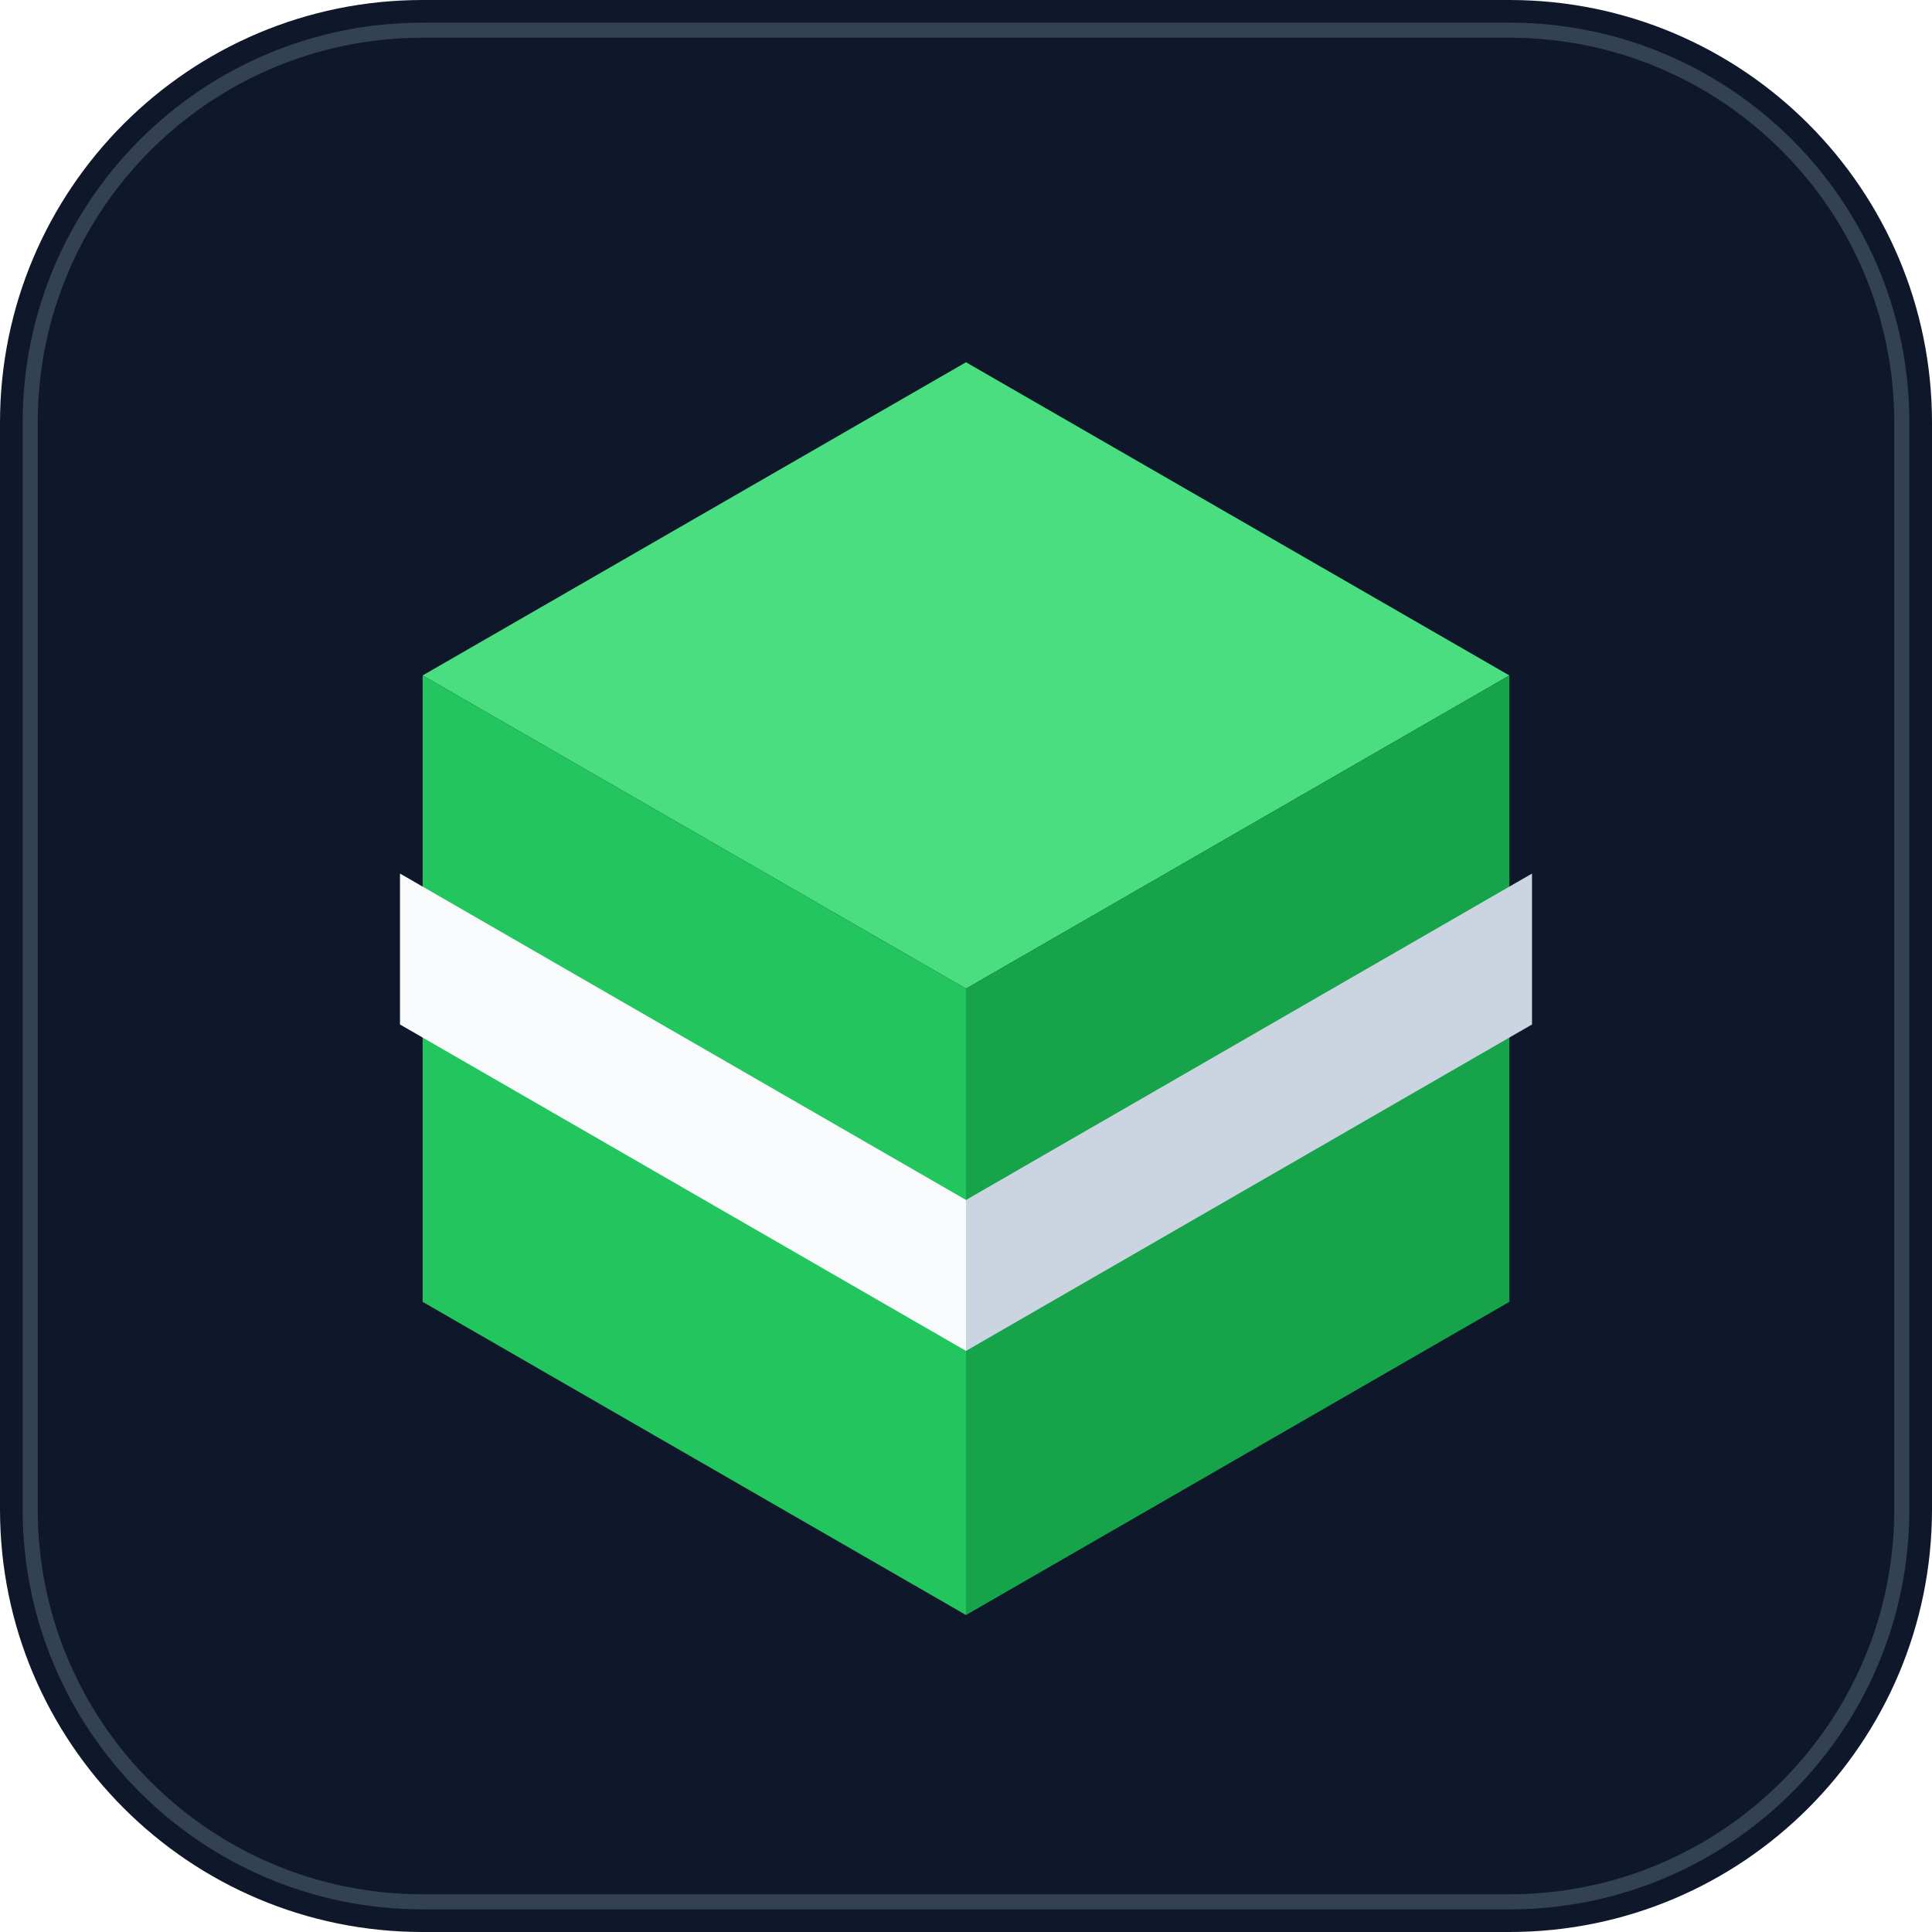
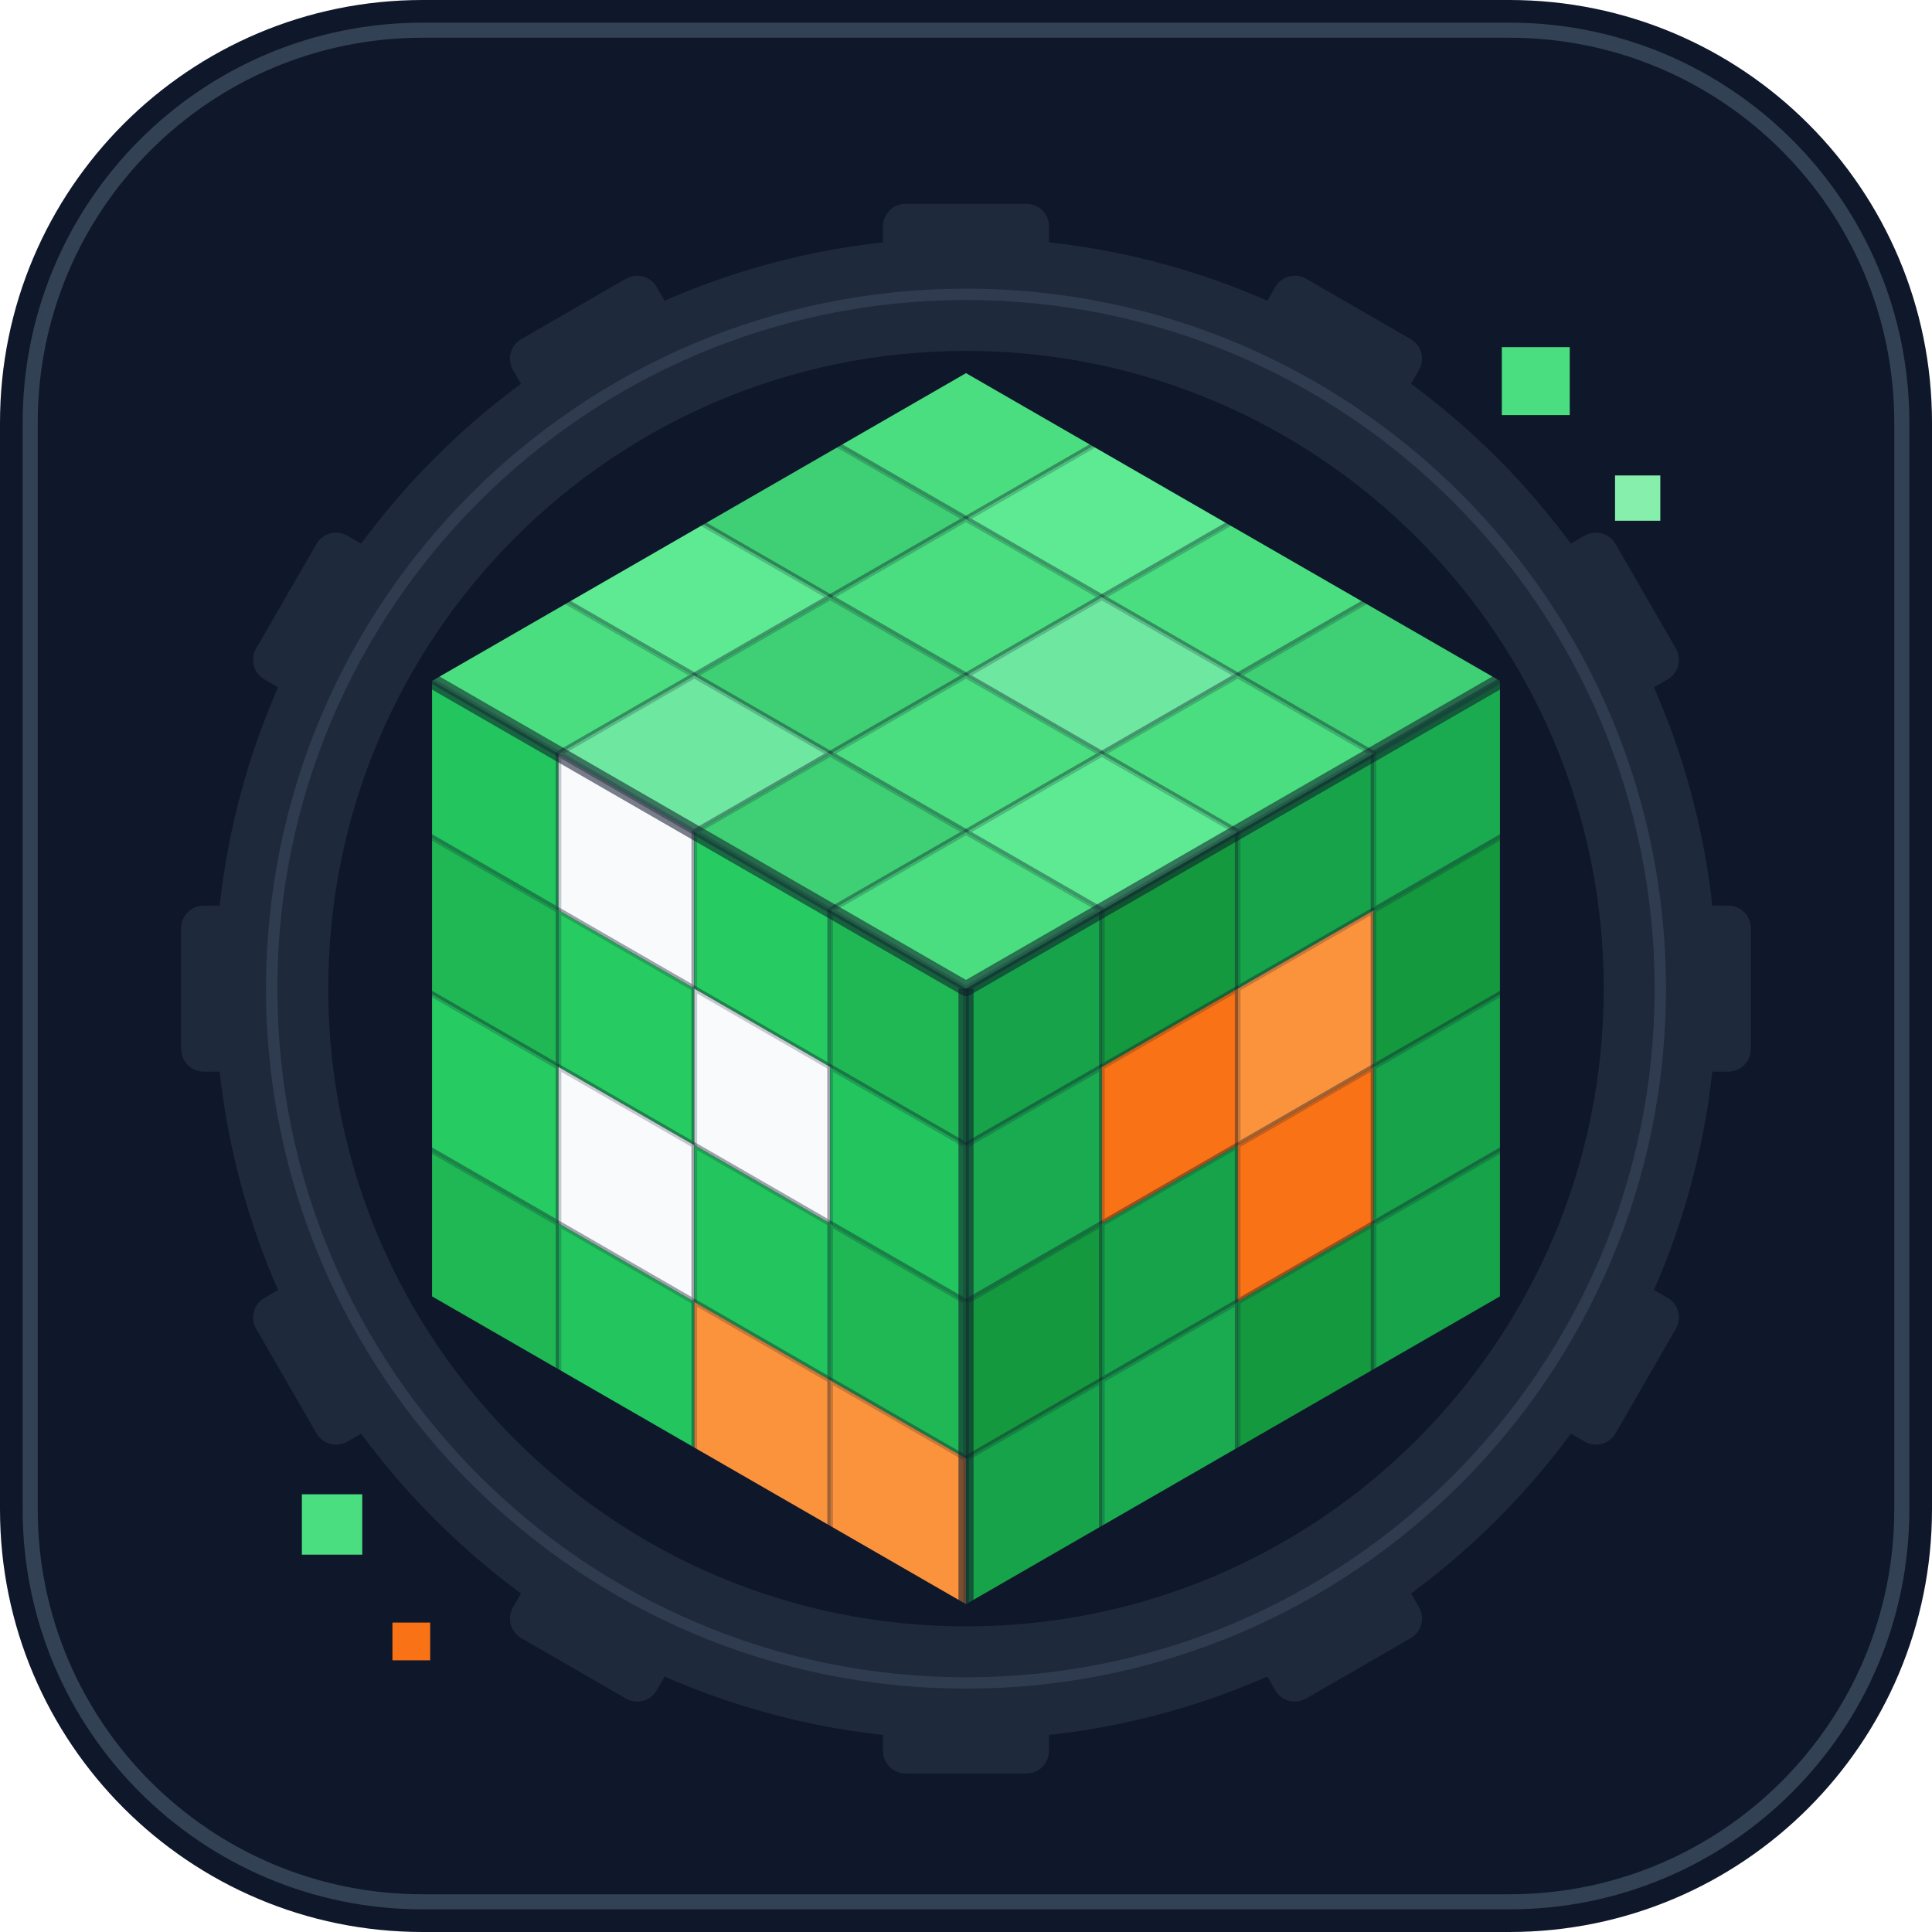
<svg xmlns="http://www.w3.org/2000/svg" viewBox="0 0 512 512" width="512" height="512" role="img" aria-labelledby="t">
  <rect width="512" height="512" rx="112" fill="#0f172a" />
  <rect x="8" y="8" width="496" height="496" rx="104" fill="none" stroke="#334155" stroke-width="4" />
-   <polygon points="256,96 400,179 256,262 112,179" fill="#4ade80" />
-   <polygon points="112,179 256,262 256,428 112,345" fill="#22c55e" />
-   <polygon points="256,262 400,179 400,345 256,428" fill="#16a34a" />
-   <polygon points="106,231.5 256,318 256,358 106,271.5" fill="#f8fafc" />
-   <polygon points="256,318 406,231.5 406,271.5 256,358" fill="#cbd5e1" />
+   <g fill="#1e293b">
+     <rect x="234" y="54" width="44" height="34" rx="6" transform="rotate(0 256 262)" />
+     <rect x="234" y="54" width="44" height="34" rx="6" transform="rotate(30 256 262)" />
+     <rect x="234" y="54" width="44" height="34" rx="6" transform="rotate(60 256 262)" />
+     <rect x="234" y="54" width="44" height="34" rx="6" transform="rotate(90 256 262)" />
+     <rect x="234" y="54" width="44" height="34" rx="6" transform="rotate(120 256 262)" />
+     <rect x="234" y="54" width="44" height="34" rx="6" transform="rotate(150 256 262)" />
+     <rect x="234" y="54" width="44" height="34" rx="6" transform="rotate(180 256 262)" />
+     <rect x="234" y="54" width="44" height="34" rx="6" transform="rotate(210 256 262)" />
+     <rect x="234" y="54" width="44" height="34" rx="6" transform="rotate(240 256 262)" />
+     <rect x="234" y="54" width="44" height="34" rx="6" transform="rotate(270 256 262)" />
+     <rect x="234" y="54" width="44" height="34" rx="6" transform="rotate(300 256 262)" />
+     <rect x="234" y="54" width="44" height="34" rx="6" transform="rotate(330 256 262)" />
+   </g>
+   <circle cx="256" cy="262" r="184" fill="none" stroke="#1e293b" stroke-width="30" />
+   <circle cx="256" cy="262" r="184" fill="none" stroke="#334155" stroke-width="3" opacity="0.8" />
+   <g stroke="#0f172a" stroke-opacity="0.22" stroke-width="1.5" stroke-linejoin="round">
+     <polygon points="256.00,96.00 292.00,116.75 256.00,137.50 220.00,116.75" fill="#4ade80" />
+     <polygon points="112.00,179.00 148.00,199.75 148.00,241.25 112.00,220.50" fill="#22c55e" />
+     <polygon points="256.00,262.00 292.00,241.25 292.00,282.75 256.00,303.50" fill="#16a34a" />
+     <polygon points="292.00,116.75 328.00,137.50 292.00,158.25 256.00,137.50" fill="#5eea92" />
+     <polygon points="148.00,199.75 184.00,220.50 184.00,262.00 148.00,241.25" fill="#f8fafc" />
+     <polygon points="292.00,241.25 328.00,220.50 328.00,262.00 292.00,282.75" fill="#15993f" />
+     <polygon points="328.00,137.50 364.00,158.25 328.00,179.00 292.00,158.25" fill="#4ade80" />
+     <polygon points="184.00,220.50 220.00,241.25 220.00,282.75 184.00,262.00" fill="#26cc62" />
+     <polygon points="328.00,220.50 364.00,199.75 364.00,241.25 328.00,262.00" fill="#16a34a" />
+     <polygon points="364.00,158.25 400.00,179.00 364.00,199.75 328.00,179.00" fill="#3fcf74" />
+     <polygon points="220.00,241.25 256.00,262.00 256.00,303.50 220.00,282.75" fill="#1fb855" />
+     <polygon points="364.00,199.75 400.00,179.00 400.00,220.50 364.00,241.25" fill="#1aab50" />
+     <polygon points="220.00,116.75 256.00,137.50 220.00,158.25 184.00,137.50" fill="#3fcf74" />
+     <polygon points="112.00,220.50 148.00,241.25 148.00,282.75 112.00,262.00" fill="#1fb855" />
+     <polygon points="256.00,303.50 292.00,282.75 292.00,324.25 256.00,345.00" fill="#1aab50" />
+     <polygon points="256.00,137.50 292.00,158.25 256.00,179.00 220.00,158.25" fill="#4ade80" />
+     <polygon points="148.00,241.25 184.00,262.00 184.00,303.50 148.00,282.75" fill="#26cc62" />
+     <polygon points="292.00,282.75 328.00,262.00 328.00,303.50 292.00,324.25" fill="#f97316" />
+     <polygon points="292.00,158.25 328.00,179.00 292.00,199.75 256.00,179.00" fill="#6ee7a0" />
+     <polygon points="184.00,262.00 220.00,282.75 220.00,324.25 184.00,303.50" fill="#f8fafc" />
+     <polygon points="328.00,262.00 364.00,241.25 364.00,282.75 328.00,303.50" fill="#fb923c" />
+     <polygon points="328.00,179.00 364.00,199.75 328.00,220.50 292.00,199.75" fill="#4ade80" />
+     <polygon points="220.00,282.75 256.00,303.50 256.00,345.00 220.00,324.25" fill="#22c55e" />
+     <polygon points="364.00,241.25 400.00,220.50 400.00,262.00 364.00,282.75" fill="#15993f" />
+     <polygon points="184.00,137.50 220.00,158.25 184.00,179.00 148.00,158.25" fill="#5eea92" />
+     <polygon points="112.00,262.00 148.00,282.75 148.00,324.25 112.00,303.50" fill="#26cc62" />
+     <polygon points="256.00,345.00 292.00,324.25 292.00,365.75 256.00,386.50" fill="#15993f" />
+     <polygon points="220.00,158.25 256.00,179.00 220.00,199.75 184.00,179.00" fill="#3fcf74" />
+     <polygon points="148.00,282.75 184.00,303.50 184.00,345.00 148.00,324.25" fill="#f8fafc" />
+     <polygon points="292.00,324.25 328.00,303.50 328.00,345.00 292.00,365.75" fill="#16a34a" />
+     <polygon points="256.00,179.00 292.00,199.75 256.00,220.50 220.00,199.75" fill="#4ade80" />
+     <polygon points="184.00,303.50 220.00,324.25 220.00,365.75 184.00,345.00" fill="#22c55e" />
+     <polygon points="328.00,303.50 364.00,282.75 364.00,324.25 328.00,345.00" fill="#f97316" />
+     <polygon points="292.00,199.75 328.00,220.50 292.00,241.25 256.00,220.50" fill="#5eea92" />
+     <polygon points="220.00,324.25 256.00,345.00 256.00,386.50 220.00,365.75" fill="#1fb855" />
+     <polygon points="364.00,282.75 400.00,262.00 400.00,303.50 364.00,324.25" fill="#16a34a" />
+     <polygon points="148.00,158.25 184.00,179.00 148.00,199.75 112.00,179.00" fill="#4ade80" />
+     <polygon points="112.00,303.50 148.00,324.25 148.00,365.75 112.00,345.00" fill="#1fb855" />
+     <polygon points="256.00,386.50 292.00,365.75 292.00,407.25 256.00,428.00" fill="#16a34a" />
+     <polygon points="184.00,179.00 220.00,199.75 184.00,220.50 148.00,199.75" fill="#6ee7a0" />
+     <polygon points="148.00,324.25 184.00,345.00 184.00,386.50 148.00,365.75" fill="#22c55e" />
+     <polygon points="292.00,365.75 328.00,345.00 328.00,386.50 292.00,407.25" fill="#1aab50" />
+     <polygon points="220.00,199.75 256.00,220.50 220.00,241.25 184.00,220.50" fill="#3fcf74" />
+     <polygon points="184.00,345.00 220.00,365.75 220.00,407.25 184.00,386.50" fill="#fb923c" />
+     <polygon points="328.00,345.00 364.00,324.25 364.00,365.75 328.00,386.50" fill="#15993f" />
+     <polygon points="256.00,220.50 292.00,241.25 256.00,262.00 220.00,241.25" fill="#4ade80" />
+     <polygon points="220.00,365.75 256.00,386.50 256.00,428.00 220.00,407.25" fill="#fb923c" />
+     <polygon points="364.00,324.25 400.00,303.50 400.00,345.00 364.00,365.75" fill="#16a34a" />
+   </g>
+   <polygon points="256,96 400,179 400,345 256,428 112,345 112,179" fill="none" stroke="#0f172a" stroke-width="5" stroke-linejoin="round" />
+   <polyline points="112,179 256,262 400,179" fill="none" stroke="#0f172a" stroke-width="4" stroke-linejoin="round" opacity="0.55" />
+   <line x1="256" y1="262" x2="256" y2="428" stroke="#0f172a" stroke-width="4" opacity="0.55" />
+   <rect x="398" y="92" width="18" height="18" fill="#4ade80" />
+   <rect x="428" y="126" width="12" height="12" fill="#86efac" />
+   <rect x="80" y="396" width="16" height="16" fill="#4ade80" />
+   <rect x="104" y="430" width="10" height="10" fill="#f97316" />
</svg>
